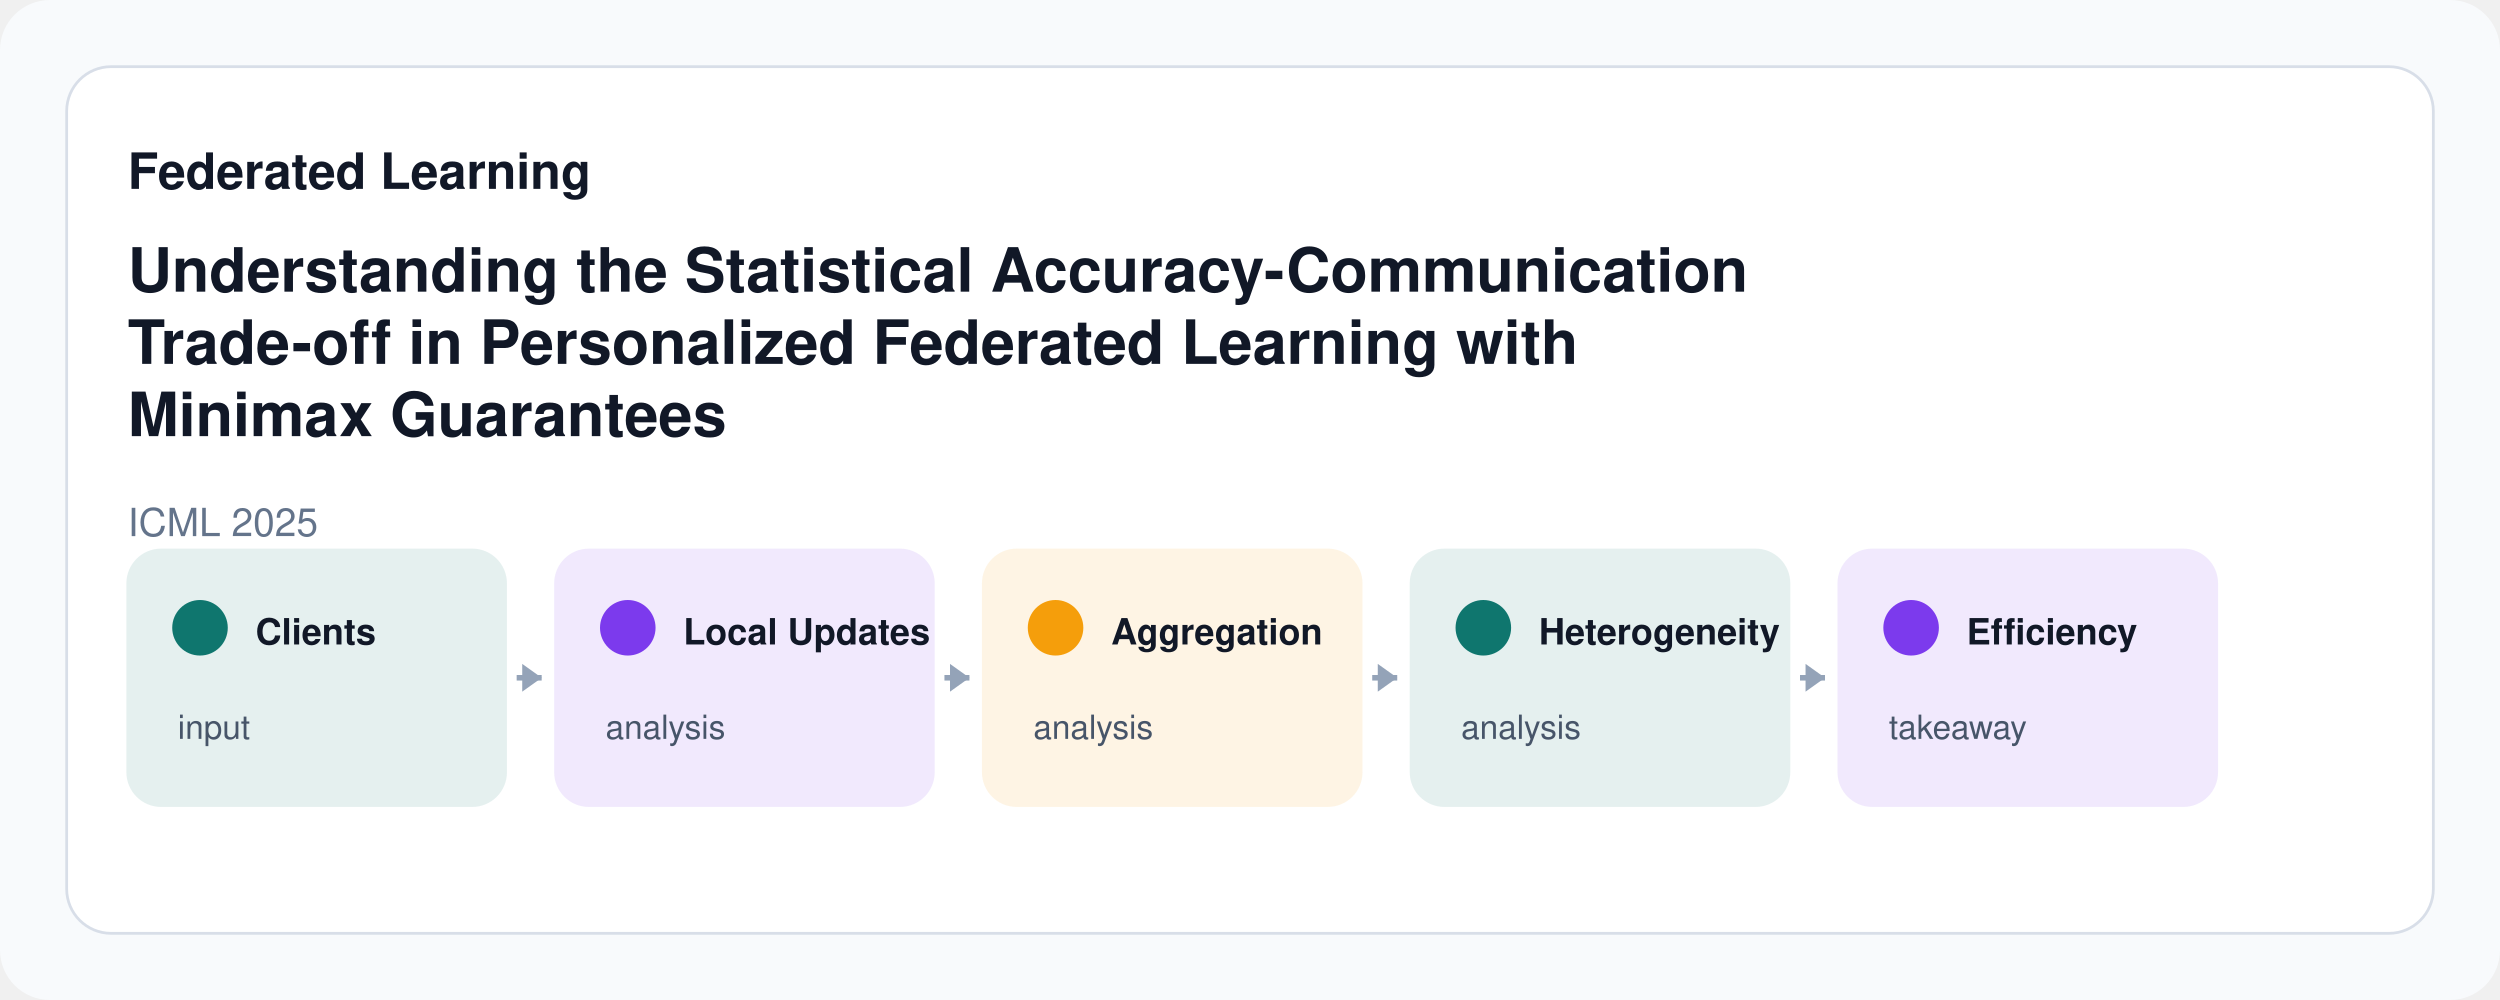
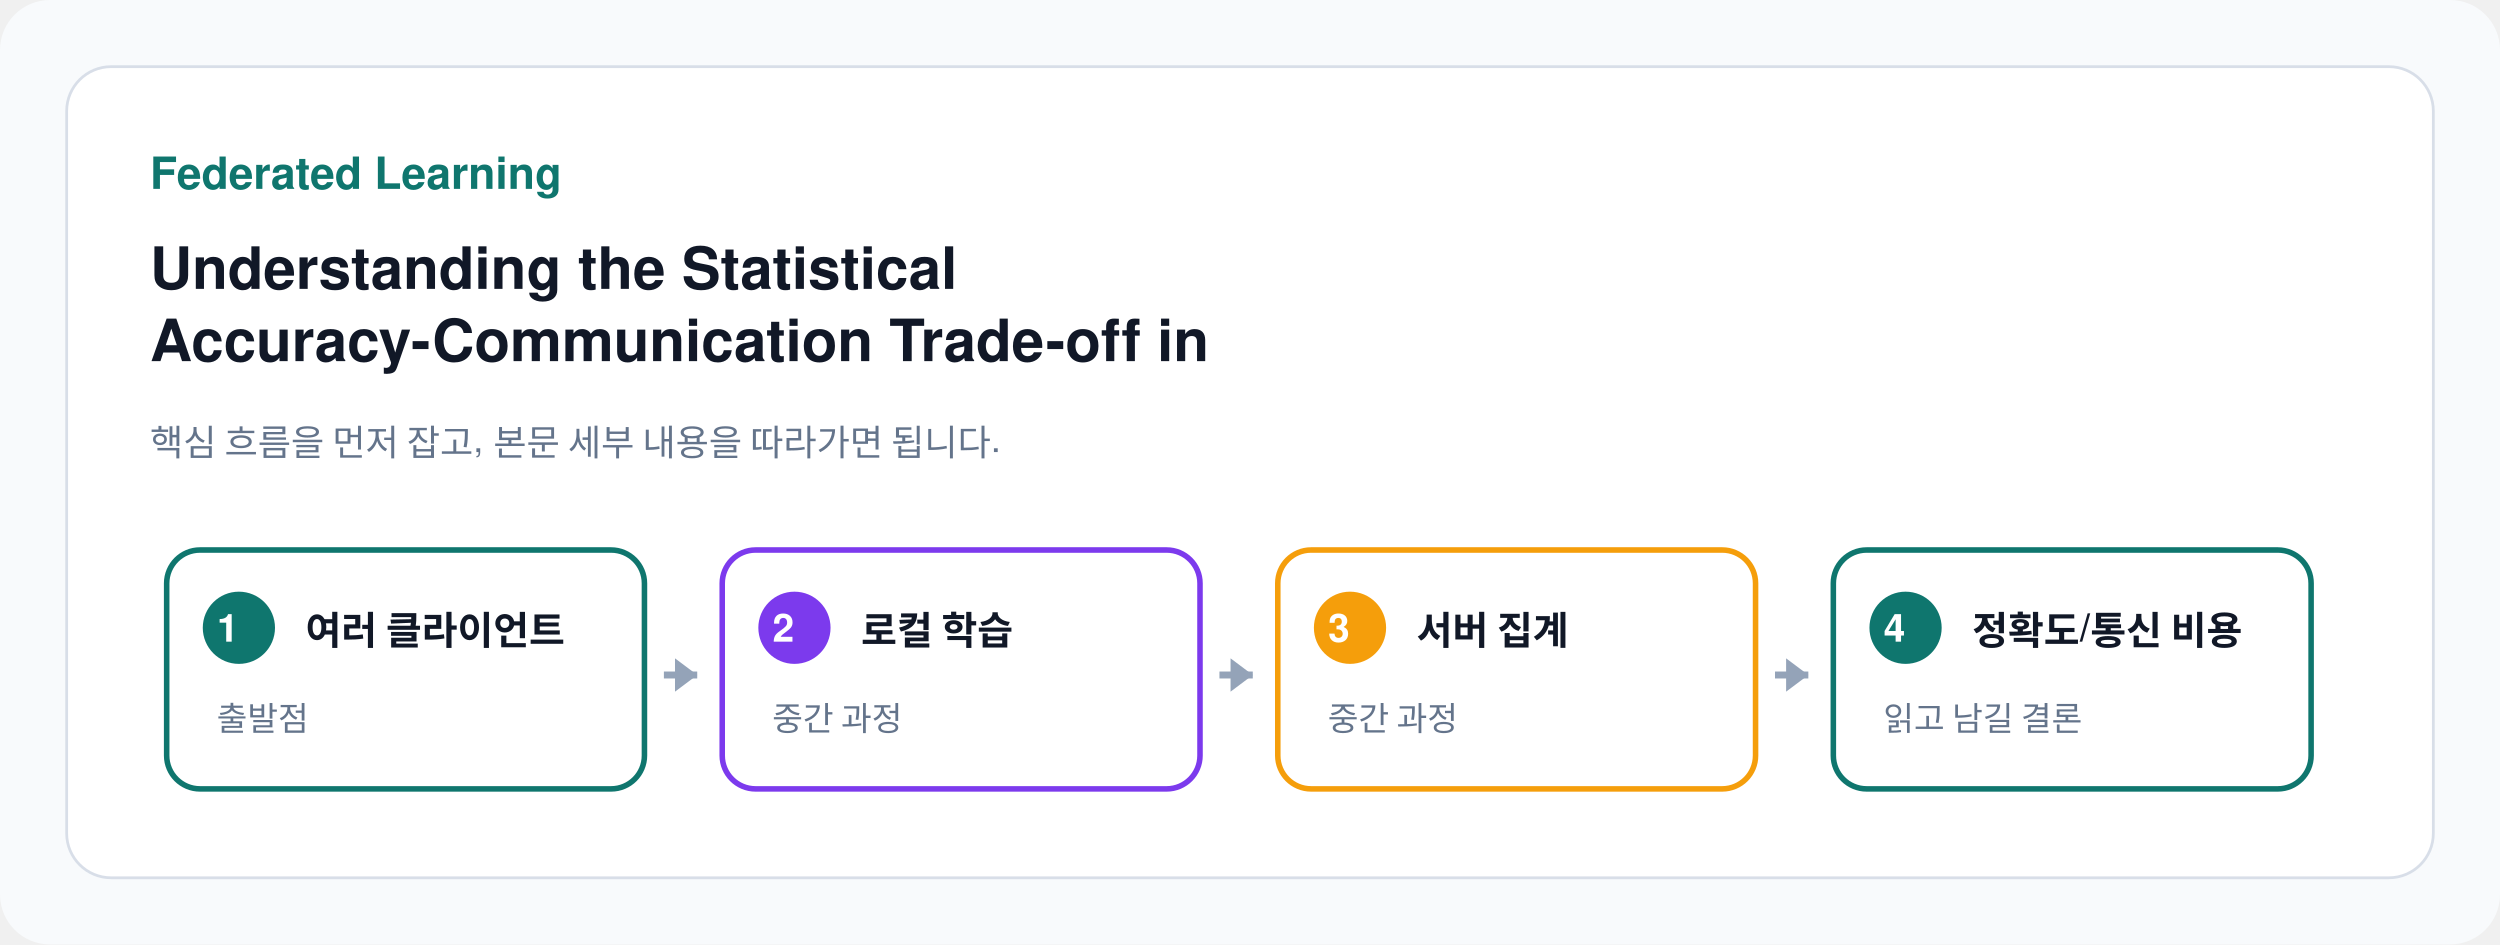
- <svg xmlns="http://www.w3.org/2000/svg" width="900" height="360" viewBox="0 0 900 360" role="img" aria-labelledby="title desc">
-   <rect width="900" height="360" rx="18" fill="#f8fafc" />
-   <rect x="24" y="24" width="852" height="312" rx="16" fill="#ffffff" stroke="#d8dee8" />
-   <text x="46" y="68" font-family="-apple-system, BlinkMacSystemFont, Segoe UI, Helvetica, Arial, sans-serif" font-size="18" font-weight="700" fill="#111827">Federated Learning</text>
-   <text x="46" y="105" font-family="-apple-system, BlinkMacSystemFont, Segoe UI, Helvetica, Arial, sans-serif" font-size="22" font-weight="700" fill="#111827">Understanding the Statistical Accuracy-Communication</text>
-   <text x="46" y="131" font-family="-apple-system, BlinkMacSystemFont, Segoe UI, Helvetica, Arial, sans-serif" font-size="22" font-weight="700" fill="#111827">Trade-off in Personalized Federated Learning with</text>
-   <text x="46" y="157" font-family="-apple-system, BlinkMacSystemFont, Segoe UI, Helvetica, Arial, sans-serif" font-size="22" font-weight="700" fill="#111827">Minimax Guarantees</text>
-   <text x="46" y="193" font-family="-apple-system, BlinkMacSystemFont, Segoe UI, Helvetica, Arial, sans-serif" font-size="14" fill="#64748b">ICML 2025</text>
-   <rect x="46" y="198" width="136" height="92" rx="12" fill="#0f766e" opacity="0.11" stroke="#0f766e" />
-   <circle cx="72" cy="226" r="10" fill="#0f766e" />
-   <text x="92" y="232" font-family="-apple-system, BlinkMacSystemFont, Segoe UI, Helvetica, Arial, sans-serif" font-size="13" font-weight="700" fill="#111827">Clients</text>
-   <text x="64" y="266" font-family="-apple-system, BlinkMacSystemFont, Segoe UI, Helvetica, Arial, sans-serif" font-size="12" fill="#475569">input</text>
-   <path d="M186 244 H195" stroke="#94a3b8" stroke-width="2" />
-   <path d="M195 244 l-7 -5 v10 z" fill="#94a3b8" />
-   <rect x="200" y="198" width="136" height="92" rx="12" fill="#7c3aed" opacity="0.11" stroke="#7c3aed" />
-   <circle cx="226" cy="226" r="10" fill="#7c3aed" />
-   <text x="246" y="232" font-family="-apple-system, BlinkMacSystemFont, Segoe UI, Helvetica, Arial, sans-serif" font-size="13" font-weight="700" fill="#111827">Local Updates</text>
-   <text x="218" y="266" font-family="-apple-system, BlinkMacSystemFont, Segoe UI, Helvetica, Arial, sans-serif" font-size="12" fill="#475569">analysis</text>
-   <path d="M340 244 H349" stroke="#94a3b8" stroke-width="2" />
-   <path d="M349 244 l-7 -5 v10 z" fill="#94a3b8" />
-   <rect x="354" y="198" width="136" height="92" rx="12" fill="#f59e0b" opacity="0.11" stroke="#f59e0b" />
-   <circle cx="380" cy="226" r="10" fill="#f59e0b" />
-   <text x="400" y="232" font-family="-apple-system, BlinkMacSystemFont, Segoe UI, Helvetica, Arial, sans-serif" font-size="13" font-weight="700" fill="#111827">Aggregation</text>
-   <text x="372" y="266" font-family="-apple-system, BlinkMacSystemFont, Segoe UI, Helvetica, Arial, sans-serif" font-size="12" fill="#475569">analysis</text>
-   <path d="M494 244 H503" stroke="#94a3b8" stroke-width="2" />
-   <path d="M503 244 l-7 -5 v10 z" fill="#94a3b8" />
-   <rect x="508" y="198" width="136" height="92" rx="12" fill="#0f766e" opacity="0.11" stroke="#0f766e" />
-   <circle cx="534" cy="226" r="10" fill="#0f766e" />
-   <text x="554" y="232" font-family="-apple-system, BlinkMacSystemFont, Segoe UI, Helvetica, Arial, sans-serif" font-size="13" font-weight="700" fill="#111827">Heterogeneity</text>
-   <text x="526" y="266" font-family="-apple-system, BlinkMacSystemFont, Segoe UI, Helvetica, Arial, sans-serif" font-size="12" fill="#475569">analysis</text>
-   <path d="M648 244 H657" stroke="#94a3b8" stroke-width="2" />
-   <path d="M657 244 l-7 -5 v10 z" fill="#94a3b8" />
-   <rect x="662" y="198" width="136" height="92" rx="12" fill="#7c3aed" opacity="0.11" stroke="#7c3aed" />
-   <circle cx="688" cy="226" r="10" fill="#7c3aed" />
-   <text x="708" y="232" font-family="-apple-system, BlinkMacSystemFont, Segoe UI, Helvetica, Arial, sans-serif" font-size="13" font-weight="700" fill="#111827">Efficiency</text>
-   <text x="680" y="266" font-family="-apple-system, BlinkMacSystemFont, Segoe UI, Helvetica, Arial, sans-serif" font-size="12" fill="#475569">takeaway</text>
+ <svg xmlns="http://www.w3.org/2000/svg" width="900" height="340" viewBox="0 0 900 340" role="img" aria-labelledby="title desc">
+   <rect width="900" height="340" rx="18" fill="#f8fafc" />
+   <rect x="24" y="24" width="852" height="292" rx="16" fill="#ffffff" stroke="#d8dee8" />
+   <text x="54" y="68" font-family="-apple-system, BlinkMacSystemFont, Segoe UI, Apple SD Gothic Neo, Noto Sans KR, Helvetica, Arial, sans-serif" font-size="16" font-weight="700" fill="#0f766e">Federated Learning</text>
+   <text x="54" y="104" font-family="-apple-system, BlinkMacSystemFont, Segoe UI, Apple SD Gothic Neo, Noto Sans KR, Helvetica, Arial, sans-serif" font-size="21" font-weight="700" fill="#111827">Understanding the Statistical</text>
+   <text x="54" y="130" font-family="-apple-system, BlinkMacSystemFont, Segoe UI, Apple SD Gothic Neo, Noto Sans KR, Helvetica, Arial, sans-serif" font-size="21" font-weight="700" fill="#111827">Accuracy-Communication Trade-off in</text>
+   <text x="54" y="164" font-family="-apple-system, BlinkMacSystemFont, Segoe UI, Apple SD Gothic Neo, Noto Sans KR, Helvetica, Arial, sans-serif" font-size="13" fill="#64748b">핵심 흐름을 먼저 잡고, 본문 세부 내용을 따라가면 됩니다.</text>
+   <rect x="60" y="198" width="172" height="86" rx="12" fill="#ffffff" stroke="#0f766e" stroke-width="2" />
+   <circle cx="86" cy="226" r="13" fill="#0f766e" />
+   <text x="82" y="231" text-anchor="middle" font-family="-apple-system, BlinkMacSystemFont, Segoe UI, Helvetica, Arial, sans-serif" font-size="14" font-weight="700" fill="#ffffff">1</text>
+   <text x="110" y="232" font-family="-apple-system, BlinkMacSystemFont, Segoe UI, Apple SD Gothic Neo, Noto Sans KR, Helvetica, Arial, sans-serif" font-size="14" font-weight="700" fill="#111827">여러 클라이언트</text>
+   <text x="78" y="263" font-family="-apple-system, BlinkMacSystemFont, Segoe UI, Apple SD Gothic Neo, Noto Sans KR, Helvetica, Arial, sans-serif" font-size="12" fill="#64748b">출발점</text>
+   <path d="M239 243 H251" stroke="#94a3b8" stroke-width="2.5" />
+   <path d="M251 243 l-8 -6 v12 z" fill="#94a3b8" />
+   <rect x="260" y="198" width="172" height="86" rx="12" fill="#ffffff" stroke="#7c3aed" stroke-width="2" />
+   <circle cx="286" cy="226" r="13" fill="#7c3aed" />
+   <text x="282" y="231" text-anchor="middle" font-family="-apple-system, BlinkMacSystemFont, Segoe UI, Helvetica, Arial, sans-serif" font-size="14" font-weight="700" fill="#ffffff">2</text>
+   <text x="310" y="232" font-family="-apple-system, BlinkMacSystemFont, Segoe UI, Apple SD Gothic Neo, Noto Sans KR, Helvetica, Arial, sans-serif" font-size="14" font-weight="700" fill="#111827">로컬 학습</text>
+   <text x="278" y="263" font-family="-apple-system, BlinkMacSystemFont, Segoe UI, Apple SD Gothic Neo, Noto Sans KR, Helvetica, Arial, sans-serif" font-size="12" fill="#64748b">중간 과정</text>
+   <path d="M439 243 H451" stroke="#94a3b8" stroke-width="2.5" />
+   <path d="M451 243 l-8 -6 v12 z" fill="#94a3b8" />
+   <rect x="460" y="198" width="172" height="86" rx="12" fill="#ffffff" stroke="#f59e0b" stroke-width="2" />
+   <circle cx="486" cy="226" r="13" fill="#f59e0b" />
+   <text x="482" y="231" text-anchor="middle" font-family="-apple-system, BlinkMacSystemFont, Segoe UI, Helvetica, Arial, sans-serif" font-size="14" font-weight="700" fill="#ffffff">3</text>
+   <text x="510" y="232" font-family="-apple-system, BlinkMacSystemFont, Segoe UI, Apple SD Gothic Neo, Noto Sans KR, Helvetica, Arial, sans-serif" font-size="14" font-weight="700" fill="#111827">서버 집계</text>
+   <text x="478" y="263" font-family="-apple-system, BlinkMacSystemFont, Segoe UI, Apple SD Gothic Neo, Noto Sans KR, Helvetica, Arial, sans-serif" font-size="12" fill="#64748b">중간 과정</text>
+   <path d="M639 243 H651" stroke="#94a3b8" stroke-width="2.5" />
+   <path d="M651 243 l-8 -6 v12 z" fill="#94a3b8" />
+   <rect x="660" y="198" width="172" height="86" rx="12" fill="#ffffff" stroke="#0f766e" stroke-width="2" />
+   <circle cx="686" cy="226" r="13" fill="#0f766e" />
+   <text x="682" y="231" text-anchor="middle" font-family="-apple-system, BlinkMacSystemFont, Segoe UI, Helvetica, Arial, sans-serif" font-size="14" font-weight="700" fill="#ffffff">4</text>
+   <text x="710" y="232" font-family="-apple-system, BlinkMacSystemFont, Segoe UI, Apple SD Gothic Neo, Noto Sans KR, Helvetica, Arial, sans-serif" font-size="14" font-weight="700" fill="#111827">정확도/통신 비용</text>
+   <text x="678" y="263" font-family="-apple-system, BlinkMacSystemFont, Segoe UI, Apple SD Gothic Neo, Noto Sans KR, Helvetica, Arial, sans-serif" font-size="12" fill="#64748b">읽고 남길 결론</text>
</svg>
